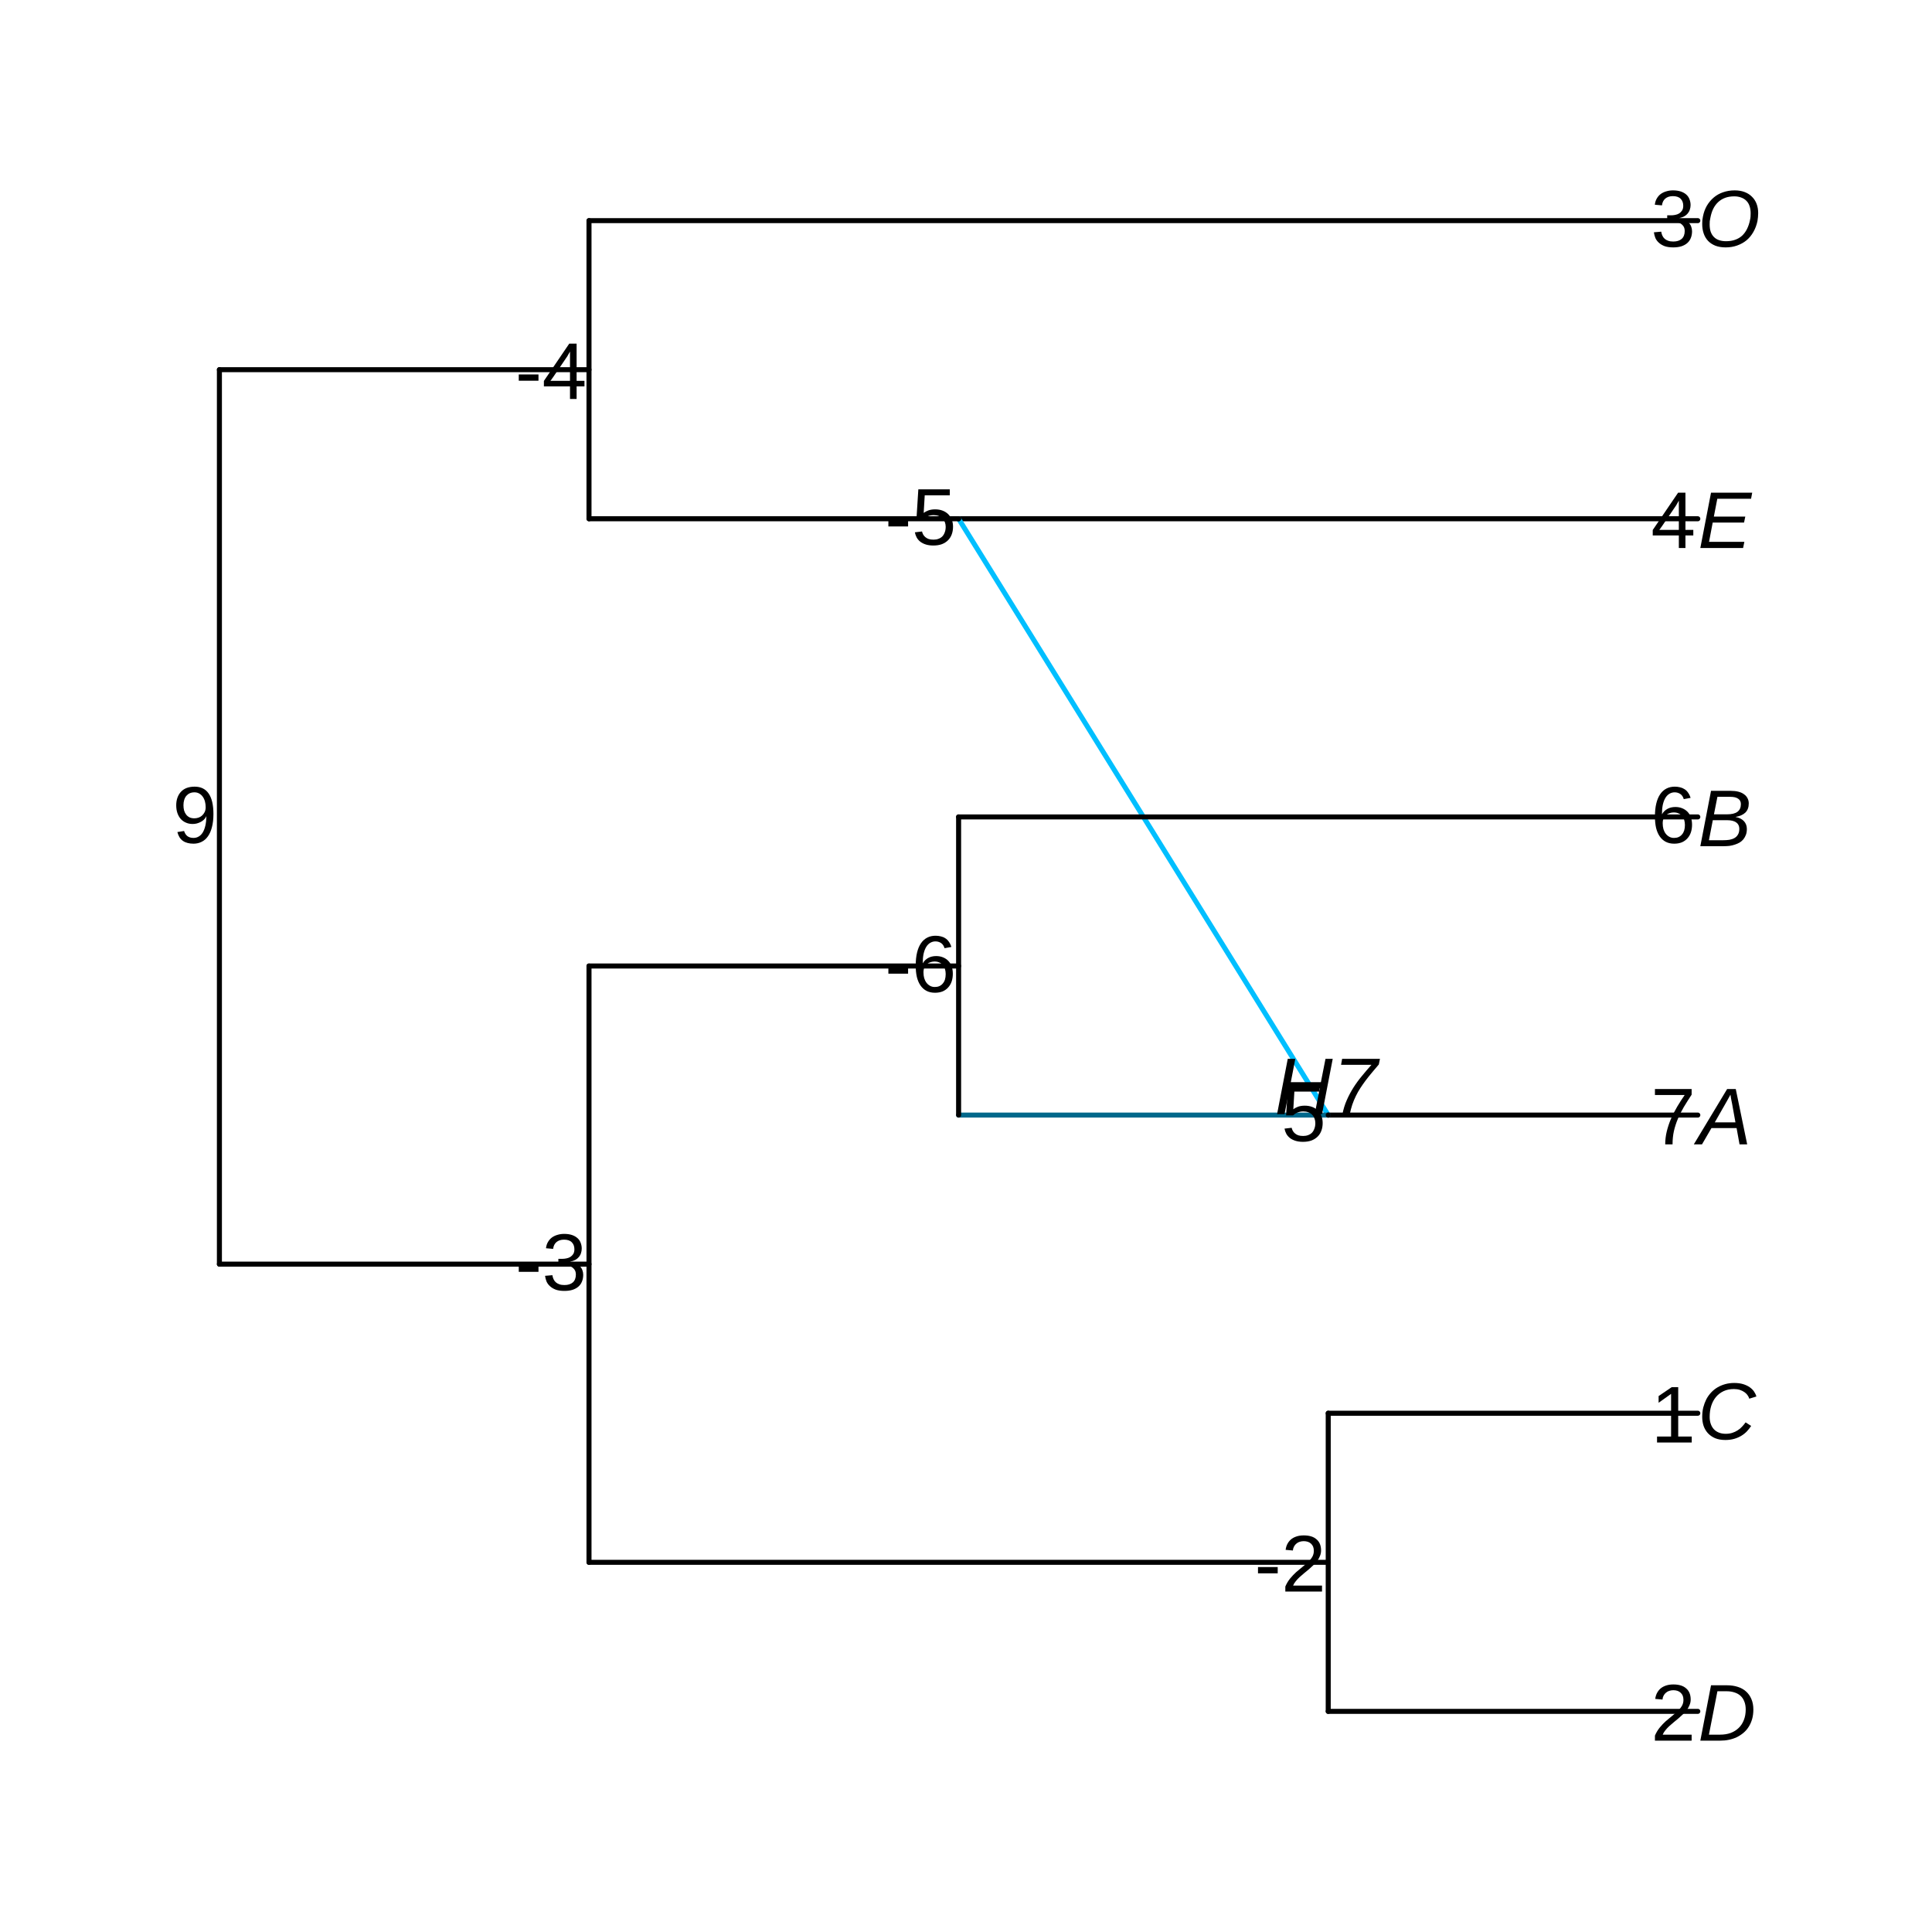
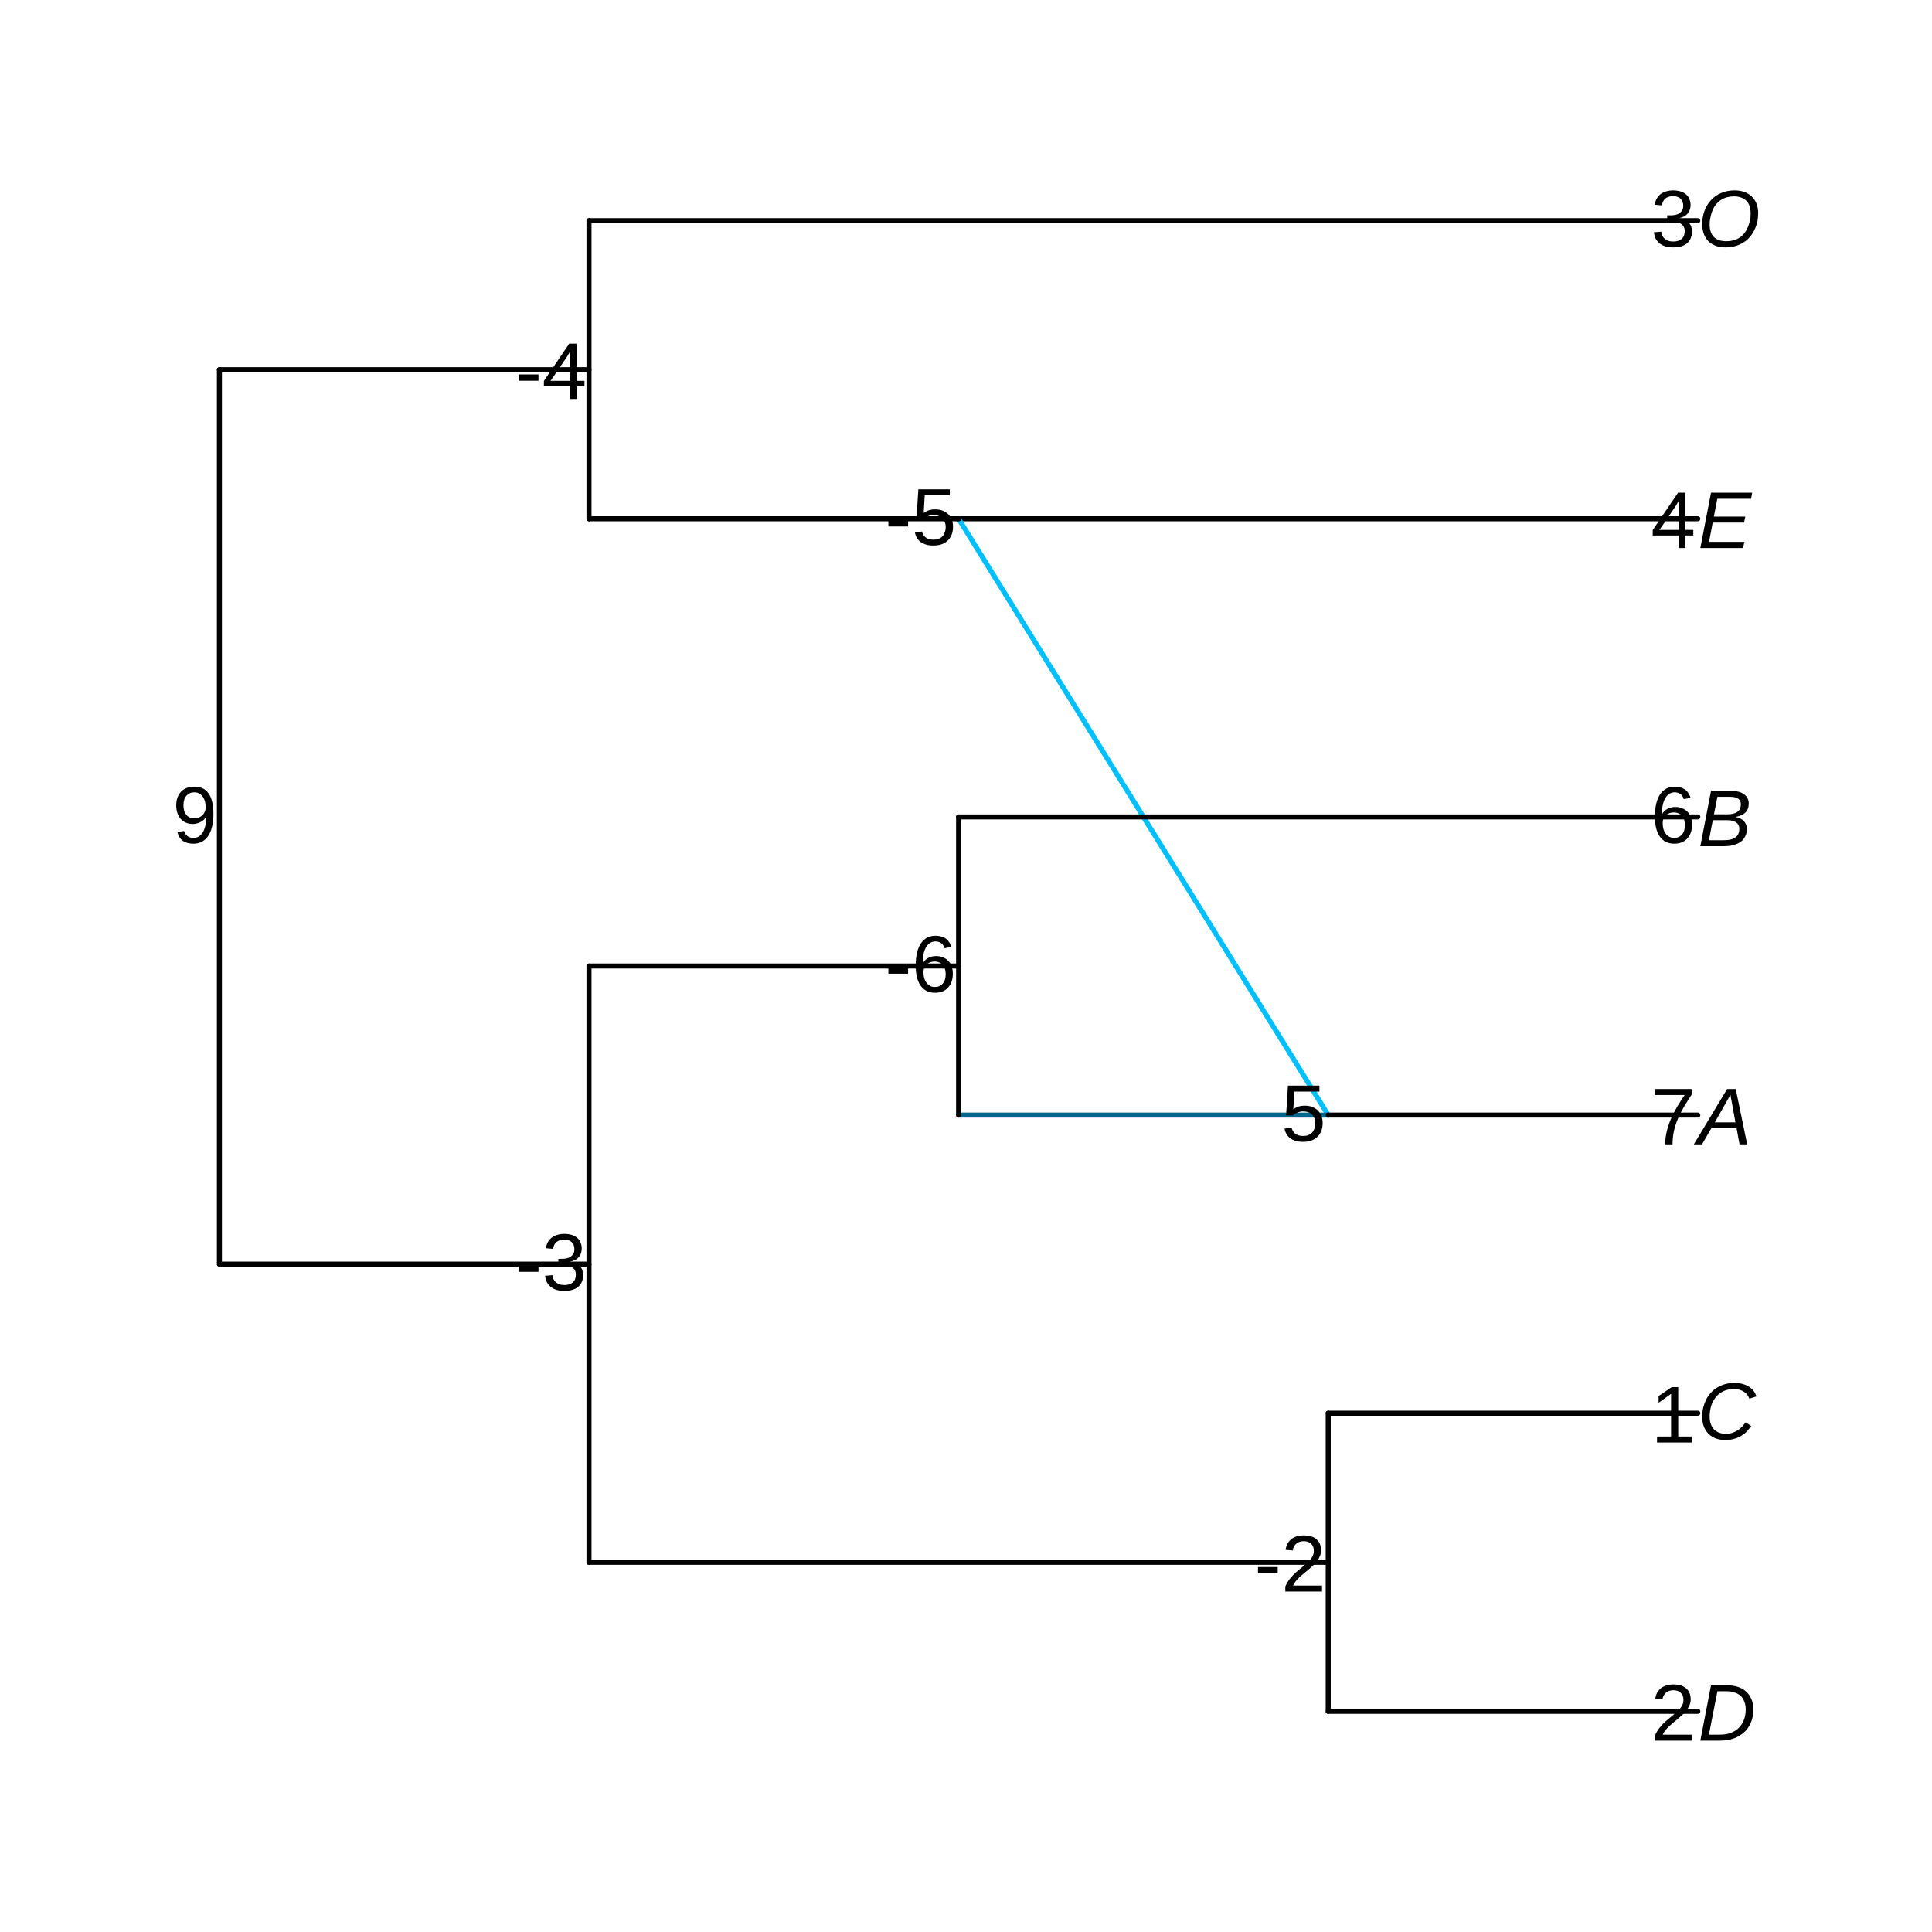
<svg xmlns="http://www.w3.org/2000/svg" xmlns:xlink="http://www.w3.org/1999/xlink" width="288pt" height="288pt" viewBox="0 0 288 288" version="1.1">
  <defs>
    <g>
      <symbol overflow="visible" id="glyph0-0">
        <path style="stroke:none;" d="M 0.406 0 L 0.406 -8 L 3.594 -8 L 3.594 0 Z M 0.797 -0.406 L 3.188 -0.406 L 3.188 -7.594 L 0.797 -7.594 Z M 0.797 -0.406 " />
      </symbol>
      <symbol overflow="visible" id="glyph0-1">
        <path style="stroke:none;" d="M 7.953 -1.969 C 7.766 -1.688 7.551 -1.414 7.312 -1.156 C 7.07 -0.906 6.797 -0.688 6.484 -0.5 C 6.18 -0.312 5.832 -0.16 5.438 -0.047 C 5.051 0.066 4.609 0.125 4.109 0.125 C 3.523 0.125 3.016 0.035 2.578 -0.141 C 2.148 -0.328 1.789 -0.578 1.5 -0.891 C 1.219 -1.203 1.004 -1.566 0.859 -1.984 C 0.723 -2.398 0.656 -2.848 0.656 -3.328 C 0.656 -3.816 0.707 -4.281 0.812 -4.719 C 0.926 -5.156 1.078 -5.562 1.266 -5.938 C 1.461 -6.312 1.703 -6.648 1.984 -6.953 C 2.266 -7.254 2.582 -7.508 2.938 -7.719 C 3.289 -7.926 3.676 -8.086 4.094 -8.203 C 4.508 -8.316 4.953 -8.375 5.422 -8.375 C 5.93 -8.375 6.375 -8.316 6.75 -8.203 C 7.125 -8.086 7.445 -7.938 7.719 -7.75 C 7.988 -7.562 8.207 -7.348 8.375 -7.109 C 8.539 -6.867 8.66 -6.617 8.734 -6.359 L 7.672 -6.031 C 7.617 -6.219 7.531 -6.395 7.406 -6.562 C 7.281 -6.738 7.125 -6.891 6.938 -7.016 C 6.75 -7.148 6.523 -7.258 6.266 -7.344 C 6.004 -7.426 5.707 -7.469 5.375 -7.469 C 4.801 -7.469 4.289 -7.363 3.844 -7.156 C 3.395 -6.945 3.016 -6.656 2.703 -6.281 C 2.398 -5.914 2.164 -5.477 2 -4.969 C 1.844 -4.469 1.766 -3.914 1.766 -3.312 C 1.766 -2.945 1.816 -2.609 1.922 -2.297 C 2.023 -1.992 2.176 -1.727 2.375 -1.5 C 2.57 -1.281 2.82 -1.109 3.125 -0.984 C 3.426 -0.859 3.773 -0.797 4.172 -0.797 C 4.523 -0.797 4.848 -0.844 5.141 -0.938 C 5.43 -1.031 5.695 -1.156 5.938 -1.312 C 6.188 -1.469 6.406 -1.648 6.594 -1.859 C 6.789 -2.066 6.969 -2.281 7.125 -2.5 Z M 7.953 -1.969 " />
      </symbol>
      <symbol overflow="visible" id="glyph0-2">
        <path style="stroke:none;" d="M 4.359 -8.25 C 4.941 -8.25 5.473 -8.172 5.953 -8.016 C 6.43 -7.867 6.844 -7.641 7.188 -7.328 C 7.531 -7.023 7.797 -6.648 7.984 -6.203 C 8.18 -5.754 8.281 -5.234 8.281 -4.641 C 8.281 -4.117 8.219 -3.641 8.094 -3.203 C 7.969 -2.773 7.797 -2.391 7.578 -2.047 C 7.359 -1.703 7.094 -1.398 6.781 -1.141 C 6.477 -0.891 6.145 -0.676 5.781 -0.5 C 5.414 -0.332 5.031 -0.207 4.625 -0.125 C 4.219 -0.039 3.801 0 3.375 0 L 0.375 0 L 1.969 -8.25 Z M 1.656 -0.891 L 3.328 -0.891 C 3.898 -0.891 4.422 -0.973 4.891 -1.141 C 5.359 -1.316 5.758 -1.566 6.094 -1.891 C 6.426 -2.211 6.68 -2.602 6.859 -3.062 C 7.047 -3.531 7.141 -4.055 7.141 -4.641 C 7.141 -5.109 7.066 -5.516 6.922 -5.859 C 6.785 -6.203 6.594 -6.484 6.344 -6.703 C 6.094 -6.922 5.797 -7.082 5.453 -7.188 C 5.109 -7.301 4.738 -7.359 4.344 -7.359 L 2.922 -7.359 Z M 1.656 -0.891 " />
      </symbol>
      <symbol overflow="visible" id="glyph0-3">
        <path style="stroke:none;" d="M 5.5 -8.375 C 6.062 -8.375 6.555 -8.289 6.984 -8.125 C 7.422 -7.957 7.785 -7.723 8.078 -7.422 C 8.379 -7.129 8.609 -6.773 8.766 -6.359 C 8.922 -5.941 9 -5.484 9 -4.984 C 9 -4.797 8.988 -4.598 8.969 -4.391 C 8.945 -4.18 8.922 -3.984 8.891 -3.797 C 8.766 -3.203 8.562 -2.66 8.281 -2.172 C 8.008 -1.691 7.672 -1.281 7.266 -0.938 C 6.859 -0.602 6.391 -0.344 5.859 -0.156 C 5.336 0.031 4.77 0.125 4.156 0.125 C 3.57 0.125 3.062 0.039 2.625 -0.125 C 2.188 -0.301 1.82 -0.539 1.531 -0.844 C 1.238 -1.156 1.02 -1.523 0.875 -1.953 C 0.727 -2.379 0.656 -2.848 0.656 -3.359 C 0.656 -3.535 0.66 -3.719 0.672 -3.906 C 0.691 -4.094 0.723 -4.285 0.766 -4.484 C 0.879 -5.066 1.07 -5.598 1.344 -6.078 C 1.625 -6.555 1.969 -6.969 2.375 -7.312 C 2.781 -7.656 3.242 -7.914 3.766 -8.094 C 4.297 -8.281 4.875 -8.375 5.5 -8.375 Z M 5.438 -7.484 C 4.926 -7.484 4.473 -7.41 4.078 -7.266 C 3.68 -7.117 3.332 -6.906 3.031 -6.625 C 2.738 -6.352 2.492 -6.02 2.297 -5.625 C 2.109 -5.238 1.969 -4.797 1.875 -4.297 C 1.832 -4.117 1.801 -3.945 1.781 -3.781 C 1.77 -3.613 1.766 -3.453 1.766 -3.297 C 1.766 -2.879 1.816 -2.516 1.922 -2.203 C 2.035 -1.891 2.195 -1.629 2.406 -1.422 C 2.613 -1.211 2.867 -1.055 3.172 -0.953 C 3.484 -0.848 3.828 -0.797 4.203 -0.797 C 4.723 -0.797 5.18 -0.867 5.578 -1.016 C 5.984 -1.16 6.332 -1.367 6.625 -1.641 C 6.914 -1.922 7.156 -2.254 7.344 -2.641 C 7.539 -3.035 7.688 -3.477 7.781 -3.969 C 7.82 -4.133 7.848 -4.301 7.859 -4.469 C 7.867 -4.645 7.875 -4.812 7.875 -4.969 C 7.875 -5.383 7.816 -5.75 7.703 -6.062 C 7.598 -6.375 7.438 -6.633 7.219 -6.844 C 7.008 -7.051 6.754 -7.207 6.453 -7.312 C 6.148 -7.426 5.812 -7.484 5.438 -7.484 Z M 5.438 -7.484 " />
      </symbol>
      <symbol overflow="visible" id="glyph0-4">
        <path style="stroke:none;" d="M 0.375 0 L 1.969 -8.25 L 8.109 -8.25 L 7.938 -7.344 L 2.906 -7.344 L 2.391 -4.688 L 7.078 -4.688 L 6.891 -3.797 L 2.219 -3.797 L 1.672 -0.922 L 6.938 -0.922 L 6.75 0 Z M 0.375 0 " />
      </symbol>
      <symbol overflow="visible" id="glyph0-5">
        <path style="stroke:none;" d="M 1.969 -8.25 L 4.953 -8.25 C 5.359 -8.25 5.723 -8.207 6.047 -8.125 C 6.379 -8.039 6.656 -7.914 6.875 -7.75 C 7.102 -7.594 7.281 -7.395 7.406 -7.156 C 7.531 -6.926 7.594 -6.664 7.594 -6.375 C 7.594 -5.801 7.426 -5.348 7.094 -5.016 C 6.758 -4.691 6.266 -4.473 5.609 -4.359 C 5.891 -4.305 6.133 -4.227 6.344 -4.125 C 6.551 -4.02 6.727 -3.891 6.875 -3.734 C 7.02 -3.578 7.129 -3.398 7.203 -3.203 C 7.273 -3.004 7.312 -2.797 7.312 -2.578 C 7.312 -2.254 7.266 -1.961 7.172 -1.703 C 7.078 -1.453 6.953 -1.227 6.797 -1.031 C 6.641 -0.844 6.453 -0.68 6.234 -0.547 C 6.016 -0.422 5.773 -0.316 5.516 -0.234 C 5.266 -0.148 5 -0.086 4.719 -0.047 C 4.438 -0.016 4.148 0 3.859 0 L 0.375 0 Z M 2.406 -4.75 L 4.344 -4.75 C 5.051 -4.75 5.57 -4.875 5.906 -5.125 C 6.25 -5.383 6.422 -5.766 6.422 -6.266 C 6.422 -6.629 6.285 -6.898 6.016 -7.078 C 5.754 -7.266 5.367 -7.359 4.859 -7.359 L 2.922 -7.359 Z M 1.656 -0.891 L 3.812 -0.891 C 4.113 -0.891 4.41 -0.91 4.703 -0.953 C 4.992 -1.004 5.25 -1.094 5.469 -1.219 C 5.688 -1.344 5.859 -1.516 5.984 -1.734 C 6.117 -1.953 6.188 -2.238 6.188 -2.594 C 6.188 -3.008 6.031 -3.328 5.719 -3.547 C 5.406 -3.766 4.961 -3.875 4.391 -3.875 L 2.234 -3.875 Z M 1.656 -0.891 " />
      </symbol>
      <symbol overflow="visible" id="glyph0-6">
        <path style="stroke:none;" d="M 6.219 0 L 5.781 -2.422 L 2.031 -2.422 L 0.625 0 L -0.594 0 L 4.375 -8.25 L 5.656 -8.25 L 7.359 0 Z M 5.109 -6.062 C 5.078 -6.219 5.047 -6.367 5.016 -6.516 C 4.984 -6.672 4.957 -6.812 4.938 -6.938 C 4.914 -7.07 4.898 -7.18 4.891 -7.266 C 4.879 -7.348 4.867 -7.395 4.859 -7.406 C 4.859 -7.395 4.832 -7.344 4.781 -7.25 C 4.738 -7.164 4.68 -7.062 4.609 -6.938 C 4.535 -6.812 4.457 -6.672 4.375 -6.516 C 4.289 -6.359 4.203 -6.203 4.109 -6.047 L 2.531 -3.281 L 5.609 -3.281 Z M 5.109 -6.062 " />
-       </symbol>
-       <symbol overflow="visible" id="glyph0-7">
-         <path style="stroke:none;" d="M 5.984 0 L 6.734 -3.828 L 2.234 -3.828 L 1.484 0 L 0.375 0 L 1.969 -8.25 L 3.094 -8.25 L 2.422 -4.766 L 6.906 -4.766 L 7.594 -8.25 L 8.672 -8.25 L 7.078 0 Z M 5.984 0 " />
-       </symbol>
-       <symbol overflow="visible" id="glyph0-8">
-         <path style="stroke:none;" d="M 6.875 -7.406 C 6.52 -6.977 6.176 -6.57 5.844 -6.188 C 5.52 -5.801 5.211 -5.414 4.922 -5.031 C 4.641 -4.656 4.375 -4.273 4.125 -3.891 C 3.875 -3.504 3.648 -3.109 3.453 -2.703 C 3.254 -2.297 3.078 -1.867 2.922 -1.422 C 2.773 -0.973 2.648 -0.5 2.547 0 L 1.453 0 C 1.598 -0.75 1.812 -1.441 2.094 -2.078 C 2.375 -2.723 2.703 -3.344 3.078 -3.938 C 3.453 -4.531 3.867 -5.102 4.328 -5.656 C 4.785 -6.219 5.27 -6.785 5.781 -7.359 L 1.25 -7.359 L 1.406 -8.25 L 7.047 -8.25 Z M 6.875 -7.406 " />
      </symbol>
      <symbol overflow="visible" id="glyph1-0">
        <path style="stroke:none;" d="M 0.406 0 L 0.406 -8 L 3.594 -8 L 3.594 0 Z M 0.797 -0.406 L 3.188 -0.406 L 3.188 -7.594 L 0.797 -7.594 Z M 0.797 -0.406 " />
      </symbol>
      <symbol overflow="visible" id="glyph1-1">
        <path style="stroke:none;" d="M 0.922 0 L 0.922 -0.891 L 3.016 -0.891 L 3.016 -7.25 L 1.156 -5.922 L 1.156 -6.922 L 3.109 -8.25 L 4.078 -8.25 L 4.078 -0.891 L 6.094 -0.891 L 6.094 0 Z M 0.922 0 " />
      </symbol>
      <symbol overflow="visible" id="glyph1-2">
        <path style="stroke:none;" d="M 0.609 0 L 0.609 -0.75 C 0.805 -1.207 1.047 -1.609 1.328 -1.953 C 1.617 -2.305 1.922 -2.625 2.234 -2.906 C 2.555 -3.188 2.867 -3.445 3.172 -3.688 C 3.484 -3.938 3.766 -4.18 4.016 -4.422 C 4.266 -4.66 4.469 -4.91 4.625 -5.172 C 4.781 -5.441 4.859 -5.742 4.859 -6.078 C 4.859 -6.316 4.82 -6.523 4.75 -6.703 C 4.676 -6.879 4.57 -7.023 4.438 -7.141 C 4.312 -7.266 4.156 -7.359 3.969 -7.422 C 3.781 -7.484 3.578 -7.516 3.359 -7.516 C 3.141 -7.516 2.938 -7.484 2.75 -7.422 C 2.57 -7.367 2.41 -7.281 2.266 -7.156 C 2.117 -7.039 2 -6.895 1.906 -6.719 C 1.812 -6.551 1.754 -6.352 1.734 -6.125 L 0.656 -6.219 C 0.688 -6.508 0.766 -6.785 0.891 -7.047 C 1.023 -7.316 1.203 -7.551 1.422 -7.75 C 1.648 -7.945 1.922 -8.098 2.234 -8.203 C 2.555 -8.316 2.93 -8.375 3.359 -8.375 C 3.766 -8.375 4.125 -8.328 4.438 -8.234 C 4.758 -8.141 5.031 -7.992 5.25 -7.797 C 5.477 -7.609 5.648 -7.375 5.766 -7.094 C 5.879 -6.812 5.938 -6.488 5.938 -6.125 C 5.938 -5.844 5.883 -5.578 5.781 -5.328 C 5.688 -5.078 5.555 -4.836 5.391 -4.609 C 5.223 -4.379 5.031 -4.16 4.812 -3.953 C 4.594 -3.742 4.363 -3.535 4.125 -3.328 C 3.895 -3.129 3.656 -2.93 3.406 -2.734 C 3.164 -2.535 2.938 -2.336 2.719 -2.141 C 2.508 -1.941 2.32 -1.738 2.156 -1.531 C 1.988 -1.332 1.859 -1.117 1.766 -0.891 L 6.078 -0.891 L 6.078 0 Z M 0.609 0 " />
      </symbol>
      <symbol overflow="visible" id="glyph1-3">
        <path style="stroke:none;" d="M 6.141 -2.281 C 6.141 -1.906 6.078 -1.566 5.953 -1.266 C 5.836 -0.973 5.66 -0.723 5.422 -0.516 C 5.18 -0.305 4.883 -0.145 4.531 -0.031 C 4.188 0.07 3.789 0.125 3.344 0.125 C 2.832 0.125 2.398 0.062 2.047 -0.062 C 1.703 -0.195 1.414 -0.367 1.188 -0.578 C 0.957 -0.785 0.785 -1.02 0.672 -1.281 C 0.566 -1.551 0.492 -1.832 0.453 -2.125 L 1.547 -2.219 C 1.578 -2 1.633 -1.801 1.719 -1.625 C 1.801 -1.445 1.914 -1.289 2.062 -1.156 C 2.207 -1.031 2.383 -0.93 2.594 -0.859 C 2.801 -0.785 3.051 -0.75 3.344 -0.75 C 3.875 -0.75 4.289 -0.879 4.594 -1.141 C 4.895 -1.41 5.047 -1.801 5.047 -2.312 C 5.047 -2.613 4.977 -2.859 4.844 -3.047 C 4.707 -3.234 4.539 -3.379 4.344 -3.484 C 4.145 -3.586 3.926 -3.656 3.688 -3.688 C 3.445 -3.727 3.227 -3.75 3.031 -3.75 L 2.438 -3.75 L 2.438 -4.656 L 3.016 -4.656 C 3.211 -4.656 3.414 -4.676 3.625 -4.719 C 3.844 -4.758 4.039 -4.832 4.219 -4.938 C 4.395 -5.051 4.539 -5.195 4.656 -5.375 C 4.77 -5.562 4.828 -5.797 4.828 -6.078 C 4.828 -6.523 4.695 -6.875 4.438 -7.125 C 4.188 -7.383 3.801 -7.516 3.281 -7.516 C 2.82 -7.516 2.445 -7.395 2.156 -7.156 C 1.875 -6.914 1.707 -6.578 1.656 -6.141 L 0.594 -6.234 C 0.633 -6.598 0.734 -6.91 0.891 -7.172 C 1.047 -7.441 1.242 -7.664 1.484 -7.844 C 1.734 -8.02 2.008 -8.148 2.312 -8.234 C 2.625 -8.328 2.953 -8.375 3.297 -8.375 C 3.754 -8.375 4.148 -8.316 4.484 -8.203 C 4.816 -8.086 5.086 -7.93 5.297 -7.734 C 5.516 -7.535 5.672 -7.301 5.766 -7.031 C 5.867 -6.77 5.922 -6.488 5.922 -6.188 C 5.922 -5.945 5.883 -5.723 5.812 -5.516 C 5.75 -5.305 5.645 -5.113 5.5 -4.938 C 5.363 -4.77 5.188 -4.625 4.969 -4.5 C 4.75 -4.383 4.488 -4.297 4.188 -4.234 L 4.188 -4.219 C 4.52 -4.176 4.805 -4.098 5.047 -3.984 C 5.297 -3.867 5.5 -3.723 5.656 -3.547 C 5.82 -3.379 5.941 -3.188 6.016 -2.969 C 6.098 -2.75 6.141 -2.52 6.141 -2.281 Z M 6.141 -2.281 " />
      </symbol>
      <symbol overflow="visible" id="glyph1-4">
        <path style="stroke:none;" d="M 5.156 -1.875 L 5.156 0 L 4.172 0 L 4.172 -1.875 L 0.281 -1.875 L 0.281 -2.688 L 4.062 -8.25 L 5.156 -8.25 L 5.156 -2.703 L 6.328 -2.703 L 6.328 -1.875 Z M 4.172 -7.062 C 4.16 -7.039 4.141 -7.004 4.109 -6.953 C 4.078 -6.898 4.039 -6.836 4 -6.766 C 3.957 -6.691 3.914 -6.617 3.875 -6.547 C 3.844 -6.473 3.812 -6.414 3.781 -6.375 L 1.656 -3.25 C 1.633 -3.219 1.602 -3.176 1.562 -3.125 C 1.531 -3.07 1.492 -3.02 1.453 -2.969 C 1.422 -2.914 1.383 -2.863 1.344 -2.812 C 1.301 -2.77 1.27 -2.734 1.25 -2.703 L 4.172 -2.703 Z M 4.172 -7.062 " />
      </symbol>
      <symbol overflow="visible" id="glyph1-5">
        <path style="stroke:none;" d="M 0.531 -2.719 L 0.531 -3.656 L 3.469 -3.656 L 3.469 -2.719 Z M 0.531 -2.719 " />
      </symbol>
      <symbol overflow="visible" id="glyph1-6">
        <path style="stroke:none;" d="M 6.172 -2.688 C 6.172 -2.27 6.109 -1.891 5.984 -1.547 C 5.859 -1.203 5.672 -0.906 5.422 -0.656 C 5.18 -0.414 4.879 -0.223 4.516 -0.078 C 4.148 0.055 3.723 0.125 3.234 0.125 C 2.805 0.125 2.43 0.07 2.109 -0.031 C 1.785 -0.133 1.508 -0.273 1.281 -0.453 C 1.062 -0.629 0.883 -0.836 0.75 -1.078 C 0.625 -1.316 0.535 -1.57 0.484 -1.844 L 1.547 -1.969 C 1.586 -1.812 1.645 -1.66 1.719 -1.516 C 1.801 -1.367 1.91 -1.238 2.047 -1.125 C 2.18 -1.008 2.348 -0.914 2.547 -0.844 C 2.742 -0.781 2.984 -0.75 3.266 -0.75 C 3.535 -0.75 3.781 -0.789 4 -0.875 C 4.227 -0.957 4.422 -1.078 4.578 -1.234 C 4.734 -1.398 4.852 -1.602 4.938 -1.844 C 5.031 -2.082 5.078 -2.359 5.078 -2.672 C 5.078 -2.922 5.035 -3.148 4.953 -3.359 C 4.867 -3.578 4.75 -3.766 4.594 -3.922 C 4.445 -4.078 4.258 -4.195 4.031 -4.281 C 3.812 -4.363 3.562 -4.406 3.281 -4.406 C 3.113 -4.406 2.953 -4.391 2.797 -4.359 C 2.648 -4.328 2.516 -4.285 2.391 -4.234 C 2.266 -4.18 2.148 -4.117 2.047 -4.047 C 1.941 -3.973 1.844 -3.895 1.75 -3.812 L 0.719 -3.812 L 1 -8.25 L 5.688 -8.25 L 5.688 -7.359 L 1.953 -7.359 L 1.797 -4.734 C 1.984 -4.879 2.219 -5.004 2.5 -5.109 C 2.781 -5.211 3.113 -5.266 3.5 -5.266 C 3.914 -5.266 4.285 -5.203 4.609 -5.078 C 4.941 -4.953 5.223 -4.773 5.453 -4.547 C 5.68 -4.316 5.859 -4.047 5.984 -3.734 C 6.109 -3.422 6.172 -3.07 6.172 -2.688 Z M 6.172 -2.688 " />
      </symbol>
      <symbol overflow="visible" id="glyph1-7">
        <path style="stroke:none;" d="M 6.141 -2.703 C 6.141 -2.285 6.082 -1.906 5.969 -1.562 C 5.852 -1.219 5.68 -0.922 5.453 -0.672 C 5.234 -0.422 4.957 -0.223 4.625 -0.078 C 4.289 0.055 3.91 0.125 3.484 0.125 C 3.004 0.125 2.582 0.031 2.219 -0.156 C 1.863 -0.344 1.566 -0.609 1.328 -0.953 C 1.086 -1.297 0.906 -1.719 0.781 -2.219 C 0.664 -2.727 0.609 -3.301 0.609 -3.938 C 0.609 -4.676 0.676 -5.32 0.812 -5.875 C 0.945 -6.426 1.141 -6.883 1.391 -7.25 C 1.648 -7.625 1.961 -7.906 2.328 -8.094 C 2.691 -8.281 3.102 -8.375 3.562 -8.375 C 3.844 -8.375 4.102 -8.344 4.344 -8.281 C 4.594 -8.227 4.816 -8.133 5.016 -8 C 5.223 -7.875 5.398 -7.703 5.547 -7.484 C 5.703 -7.273 5.828 -7.016 5.922 -6.703 L 4.906 -6.516 C 4.801 -6.867 4.629 -7.125 4.391 -7.281 C 4.148 -7.445 3.867 -7.531 3.547 -7.531 C 3.266 -7.531 3.004 -7.457 2.766 -7.312 C 2.535 -7.176 2.336 -6.973 2.172 -6.703 C 2.004 -6.43 1.875 -6.086 1.781 -5.672 C 1.695 -5.266 1.656 -4.789 1.656 -4.25 C 1.852 -4.602 2.125 -4.875 2.469 -5.062 C 2.812 -5.25 3.207 -5.344 3.656 -5.344 C 4.031 -5.344 4.367 -5.281 4.672 -5.156 C 4.984 -5.031 5.25 -4.852 5.469 -4.625 C 5.688 -4.406 5.852 -4.129 5.969 -3.797 C 6.082 -3.473 6.141 -3.109 6.141 -2.703 Z M 5.078 -2.656 C 5.078 -2.938 5.039 -3.191 4.969 -3.422 C 4.895 -3.66 4.785 -3.859 4.641 -4.016 C 4.504 -4.18 4.332 -4.305 4.125 -4.391 C 3.926 -4.484 3.688 -4.531 3.406 -4.531 C 3.219 -4.531 3.023 -4.5 2.828 -4.438 C 2.629 -4.383 2.453 -4.289 2.297 -4.156 C 2.141 -4.031 2.008 -3.863 1.906 -3.656 C 1.812 -3.457 1.766 -3.207 1.766 -2.906 C 1.766 -2.602 1.801 -2.316 1.875 -2.047 C 1.957 -1.785 2.07 -1.555 2.219 -1.359 C 2.363 -1.172 2.539 -1.02 2.75 -0.906 C 2.957 -0.789 3.191 -0.734 3.453 -0.734 C 3.703 -0.734 3.926 -0.773 4.125 -0.859 C 4.332 -0.953 4.504 -1.082 4.641 -1.25 C 4.785 -1.414 4.895 -1.613 4.969 -1.844 C 5.039 -2.082 5.078 -2.352 5.078 -2.656 Z M 5.078 -2.656 " />
      </symbol>
      <symbol overflow="visible" id="glyph1-8">
        <path style="stroke:none;" d="M 6.078 -7.406 C 5.66 -6.77 5.273 -6.16 4.922 -5.578 C 4.578 -4.992 4.281 -4.406 4.031 -3.812 C 3.781 -3.219 3.582 -2.609 3.438 -1.984 C 3.301 -1.367 3.234 -0.707 3.234 0 L 2.141 0 C 2.141 -0.656 2.219 -1.301 2.375 -1.938 C 2.531 -2.57 2.738 -3.195 3 -3.812 C 3.27 -4.426 3.578 -5.023 3.922 -5.609 C 4.273 -6.203 4.648 -6.785 5.047 -7.359 L 0.609 -7.359 L 0.609 -8.25 L 6.078 -8.25 Z M 6.078 -7.406 " />
      </symbol>
      <symbol overflow="visible" id="glyph1-9">
        <path style="stroke:none;" d="M 6.109 -4.297 C 6.109 -3.555 6.035 -2.91 5.891 -2.359 C 5.754 -1.805 5.555 -1.348 5.297 -0.984 C 5.047 -0.617 4.734 -0.344 4.359 -0.156 C 3.992 0.031 3.582 0.125 3.125 0.125 C 2.801 0.125 2.508 0.086 2.25 0.016 C 2 -0.047 1.773 -0.145 1.578 -0.281 C 1.379 -0.414 1.207 -0.594 1.062 -0.812 C 0.926 -1.031 0.816 -1.297 0.734 -1.609 L 1.734 -1.766 C 1.848 -1.41 2.02 -1.148 2.25 -0.984 C 2.488 -0.816 2.785 -0.734 3.141 -0.734 C 3.422 -0.734 3.676 -0.801 3.906 -0.938 C 4.145 -1.07 4.348 -1.273 4.516 -1.547 C 4.68 -1.816 4.812 -2.156 4.906 -2.562 C 5 -2.969 5.051 -3.441 5.062 -3.984 C 4.977 -3.797 4.863 -3.629 4.719 -3.484 C 4.582 -3.348 4.422 -3.227 4.234 -3.125 C 4.055 -3.031 3.859 -2.953 3.641 -2.891 C 3.43 -2.836 3.223 -2.812 3.016 -2.812 C 2.641 -2.812 2.301 -2.879 2 -3.016 C 1.695 -3.148 1.438 -3.336 1.219 -3.578 C 1.008 -3.828 0.848 -4.117 0.734 -4.453 C 0.617 -4.797 0.562 -5.18 0.562 -5.609 C 0.562 -6.023 0.625 -6.406 0.75 -6.75 C 0.875 -7.094 1.051 -7.383 1.281 -7.625 C 1.52 -7.875 1.805 -8.062 2.141 -8.188 C 2.484 -8.312 2.875 -8.375 3.312 -8.375 C 4.227 -8.375 4.922 -8.035 5.391 -7.359 C 5.867 -6.68 6.109 -5.66 6.109 -4.297 Z M 4.953 -5.312 C 4.953 -5.613 4.914 -5.898 4.844 -6.172 C 4.77 -6.441 4.66 -6.676 4.516 -6.875 C 4.379 -7.07 4.207 -7.227 4 -7.344 C 3.789 -7.469 3.551 -7.531 3.281 -7.531 C 3.02 -7.531 2.785 -7.484 2.578 -7.391 C 2.379 -7.297 2.207 -7.164 2.062 -7 C 1.926 -6.832 1.82 -6.629 1.75 -6.391 C 1.676 -6.16 1.641 -5.898 1.641 -5.609 C 1.641 -5.328 1.672 -5.066 1.734 -4.828 C 1.805 -4.586 1.91 -4.379 2.047 -4.203 C 2.18 -4.035 2.348 -3.898 2.547 -3.797 C 2.754 -3.703 2.992 -3.656 3.266 -3.656 C 3.461 -3.656 3.66 -3.688 3.859 -3.75 C 4.055 -3.812 4.234 -3.91 4.391 -4.047 C 4.555 -4.191 4.691 -4.367 4.797 -4.578 C 4.898 -4.785 4.953 -5.031 4.953 -5.312 Z M 4.953 -5.312 " />
      </symbol>
    </g>
  </defs>
  <g id="surface6">
    <rect x="0" y="0" width="288" height="288" style="fill:rgb(100%,100%,100%);fill-opacity:1;stroke:none;" />
    <path style="fill:none;stroke-width:0.75;stroke-linecap:round;stroke-linejoin:round;stroke:rgb(0%,0%,0%);stroke-opacity:1;stroke-miterlimit:10;" d="M 197.996 210.668 L 253.09 210.668 " />
    <path style="fill:none;stroke-width:0.75;stroke-linecap:round;stroke-linejoin:round;stroke:rgb(0%,0%,0%);stroke-opacity:1;stroke-miterlimit:10;" d="M 197.996 255.109 L 253.09 255.109 " />
    <path style="fill:none;stroke-width:0.75;stroke-linecap:round;stroke-linejoin:round;stroke:rgb(0%,0%,0%);stroke-opacity:1;stroke-miterlimit:10;" d="M 87.801 32.891 L 253.09 32.891 " />
    <path style="fill:none;stroke-width:0.75;stroke-linecap:round;stroke-linejoin:round;stroke:rgb(0%,0%,0%);stroke-opacity:1;stroke-miterlimit:10;" d="M 142.898 77.332 L 253.09 77.332 " />
    <path style="fill:none;stroke-width:0.75;stroke-linecap:round;stroke-linejoin:round;stroke:rgb(0%,74.902%,100%);stroke-opacity:1;stroke-miterlimit:10;" d="M 142.898 77.332 L 197.996 166.223 " />
    <path style="fill:none;stroke-width:0.75;stroke-linecap:round;stroke-linejoin:round;stroke:rgb(0%,0%,0%);stroke-opacity:1;stroke-miterlimit:10;" d="M 87.801 77.332 L 142.898 77.332 " />
    <path style="fill:none;stroke-width:0.75;stroke-linecap:round;stroke-linejoin:round;stroke:rgb(0%,0%,0%);stroke-opacity:1;stroke-miterlimit:10;" d="M 32.707 55.109 L 87.801 55.109 " />
    <path style="fill:none;stroke-width:0.75;stroke-linecap:round;stroke-linejoin:round;stroke:rgb(0%,0%,0%);stroke-opacity:1;stroke-miterlimit:10;" d="M 142.898 121.777 L 253.09 121.777 " />
    <path style="fill:none;stroke-width:0.75;stroke-linecap:round;stroke-linejoin:round;stroke:rgb(0%,0%,0%);stroke-opacity:1;stroke-miterlimit:10;" d="M 197.996 166.223 L 253.09 166.223 " />
    <path style="fill:none;stroke-width:0.75;stroke-linecap:round;stroke-linejoin:round;stroke:rgb(0%,40.784%,54.51%);stroke-opacity:1;stroke-miterlimit:10;" d="M 142.898 166.223 L 197.996 166.223 " />
    <path style="fill:none;stroke-width:0.75;stroke-linecap:round;stroke-linejoin:round;stroke:rgb(0%,0%,0%);stroke-opacity:1;stroke-miterlimit:10;" d="M 87.801 144 L 142.898 144 " />
    <path style="fill:none;stroke-width:0.75;stroke-linecap:round;stroke-linejoin:round;stroke:rgb(0%,0%,0%);stroke-opacity:1;stroke-miterlimit:10;" d="M 87.801 232.891 L 197.996 232.891 " />
    <path style="fill:none;stroke-width:0.75;stroke-linecap:round;stroke-linejoin:round;stroke:rgb(0%,0%,0%);stroke-opacity:1;stroke-miterlimit:10;" d="M 32.707 188.445 L 87.801 188.445 " />
    <path style="fill:none;stroke-width:0.75;stroke-linecap:round;stroke-linejoin:round;stroke:rgb(0%,0%,0%);stroke-opacity:1;stroke-miterlimit:10;" d="M 142.898 77.332 L 142.898 77.332 " />
    <path style="fill:none;stroke-width:0.75;stroke-linecap:round;stroke-linejoin:round;stroke:rgb(0%,0%,0%);stroke-opacity:1;stroke-miterlimit:10;" d="M 87.801 77.332 L 87.801 32.891 " />
    <path style="fill:none;stroke-width:0.75;stroke-linecap:round;stroke-linejoin:round;stroke:rgb(0%,0%,0%);stroke-opacity:1;stroke-miterlimit:10;" d="M 197.996 166.223 L 197.996 166.223 " />
    <path style="fill:none;stroke-width:0.75;stroke-linecap:round;stroke-linejoin:round;stroke:rgb(0%,0%,0%);stroke-opacity:1;stroke-miterlimit:10;" d="M 142.898 166.223 L 142.898 121.777 " />
    <path style="fill:none;stroke-width:0.75;stroke-linecap:round;stroke-linejoin:round;stroke:rgb(0%,0%,0%);stroke-opacity:1;stroke-miterlimit:10;" d="M 87.801 232.891 L 87.801 144 " />
    <path style="fill:none;stroke-width:0.75;stroke-linecap:round;stroke-linejoin:round;stroke:rgb(0%,0%,0%);stroke-opacity:1;stroke-miterlimit:10;" d="M 197.996 255.109 L 197.996 210.668 " />
    <path style="fill:none;stroke-width:0.75;stroke-linecap:round;stroke-linejoin:round;stroke:rgb(0%,0%,0%);stroke-opacity:1;stroke-miterlimit:10;" d="M 32.707 188.445 L 32.707 55.109 " />
    <g style="fill:rgb(0%,0%,0%);fill-opacity:1;">
      <use xlink:href="#glyph0-1" x="253.09" y="214.531" />
    </g>
    <g style="fill:rgb(0%,0%,0%);fill-opacity:1;">
      <use xlink:href="#glyph0-2" x="253.09" y="259.473" />
    </g>
    <g style="fill:rgb(0%,0%,0%);fill-opacity:1;">
      <use xlink:href="#glyph0-3" x="253.09" y="36.754" />
    </g>
    <g style="fill:rgb(0%,0%,0%);fill-opacity:1;">
      <use xlink:href="#glyph0-4" x="253.09" y="81.695" />
    </g>
    <g style="fill:rgb(0%,0%,0%);fill-opacity:1;">
      <use xlink:href="#glyph0-5" x="253.09" y="126.141" />
    </g>
    <g style="fill:rgb(0%,0%,0%);fill-opacity:1;">
      <use xlink:href="#glyph0-6" x="253.09" y="170.586" />
    </g>
    <g style="fill:rgb(0%,0%,0%);fill-opacity:1;">
-       <use xlink:href="#glyph0-7" x="189.996" y="166.086" />
-       <use xlink:href="#glyph0-8" x="198.662" y="166.086" />
-     </g>
-     <g style="fill:rgb(0%,0%,0%);fill-opacity:1;">
      <use xlink:href="#glyph1-1" x="246.09" y="215.031" />
    </g>
    <g style="fill:rgb(0%,0%,0%);fill-opacity:1;">
      <use xlink:href="#glyph1-2" x="246.09" y="259.473" />
    </g>
    <g style="fill:rgb(0%,0%,0%);fill-opacity:1;">
      <use xlink:href="#glyph1-3" x="246.09" y="36.754" />
    </g>
    <g style="fill:rgb(0%,0%,0%);fill-opacity:1;">
      <use xlink:href="#glyph1-4" x="246.09" y="81.695" />
    </g>
    <g style="fill:rgb(0%,0%,0%);fill-opacity:1;">
      <use xlink:href="#glyph1-5" x="131.898" y="81.195" />
      <use xlink:href="#glyph1-6" x="135.895" y="81.195" />
    </g>
    <g style="fill:rgb(0%,0%,0%);fill-opacity:1;">
      <use xlink:href="#glyph1-5" x="76.801" y="59.473" />
      <use xlink:href="#glyph1-4" x="80.797" y="59.473" />
    </g>
    <g style="fill:rgb(0%,0%,0%);fill-opacity:1;">
      <use xlink:href="#glyph1-7" x="246.09" y="125.641" />
    </g>
    <g style="fill:rgb(0%,0%,0%);fill-opacity:1;">
      <use xlink:href="#glyph1-8" x="246.09" y="170.586" />
    </g>
    <g style="fill:rgb(0%,0%,0%);fill-opacity:1;">
      <use xlink:href="#glyph1-6" x="190.996" y="170.086" />
    </g>
    <g style="fill:rgb(0%,0%,0%);fill-opacity:1;">
      <use xlink:href="#glyph1-5" x="131.898" y="147.863" />
      <use xlink:href="#glyph1-7" x="135.895" y="147.863" />
    </g>
    <g style="fill:rgb(0%,0%,0%);fill-opacity:1;">
      <use xlink:href="#glyph1-5" x="76.801" y="192.309" />
      <use xlink:href="#glyph1-3" x="80.797" y="192.309" />
    </g>
    <g style="fill:rgb(0%,0%,0%);fill-opacity:1;">
      <use xlink:href="#glyph1-5" x="186.996" y="237.254" />
      <use xlink:href="#glyph1-2" x="190.992" y="237.254" />
    </g>
    <g style="fill:rgb(0%,0%,0%);fill-opacity:1;">
      <use xlink:href="#glyph1-9" x="25.707" y="125.641" />
    </g>
  </g>
</svg>
